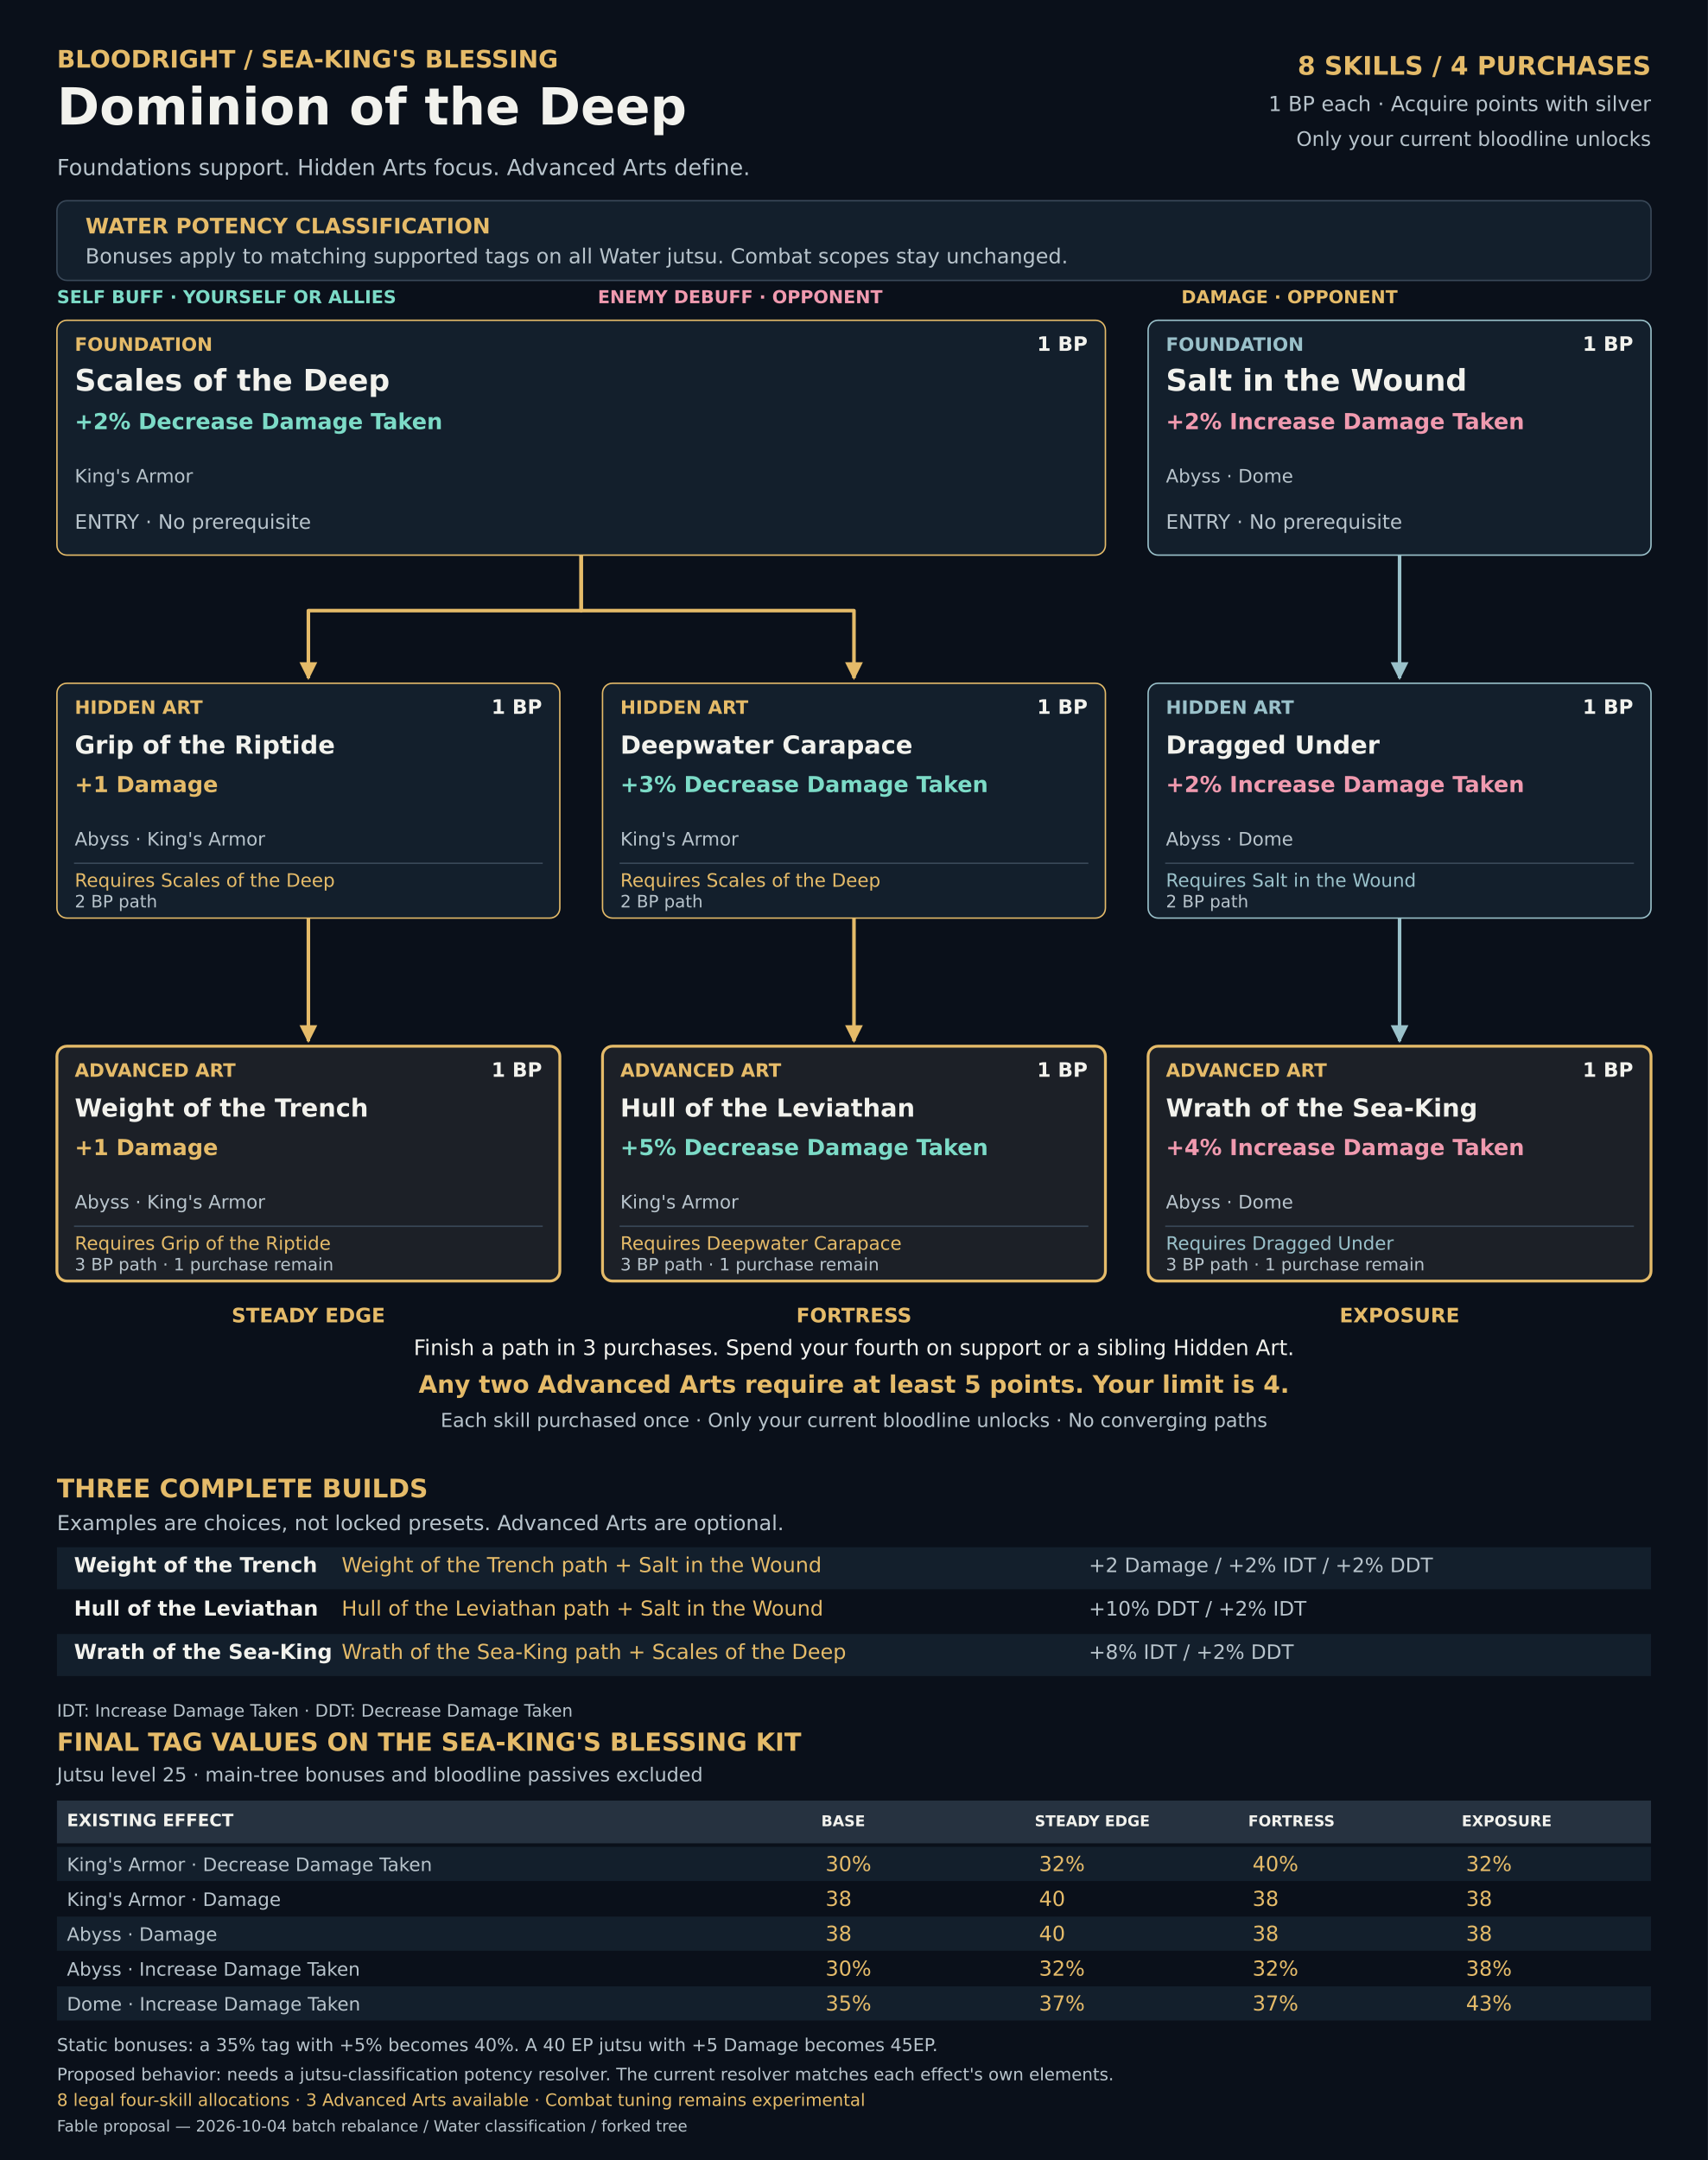
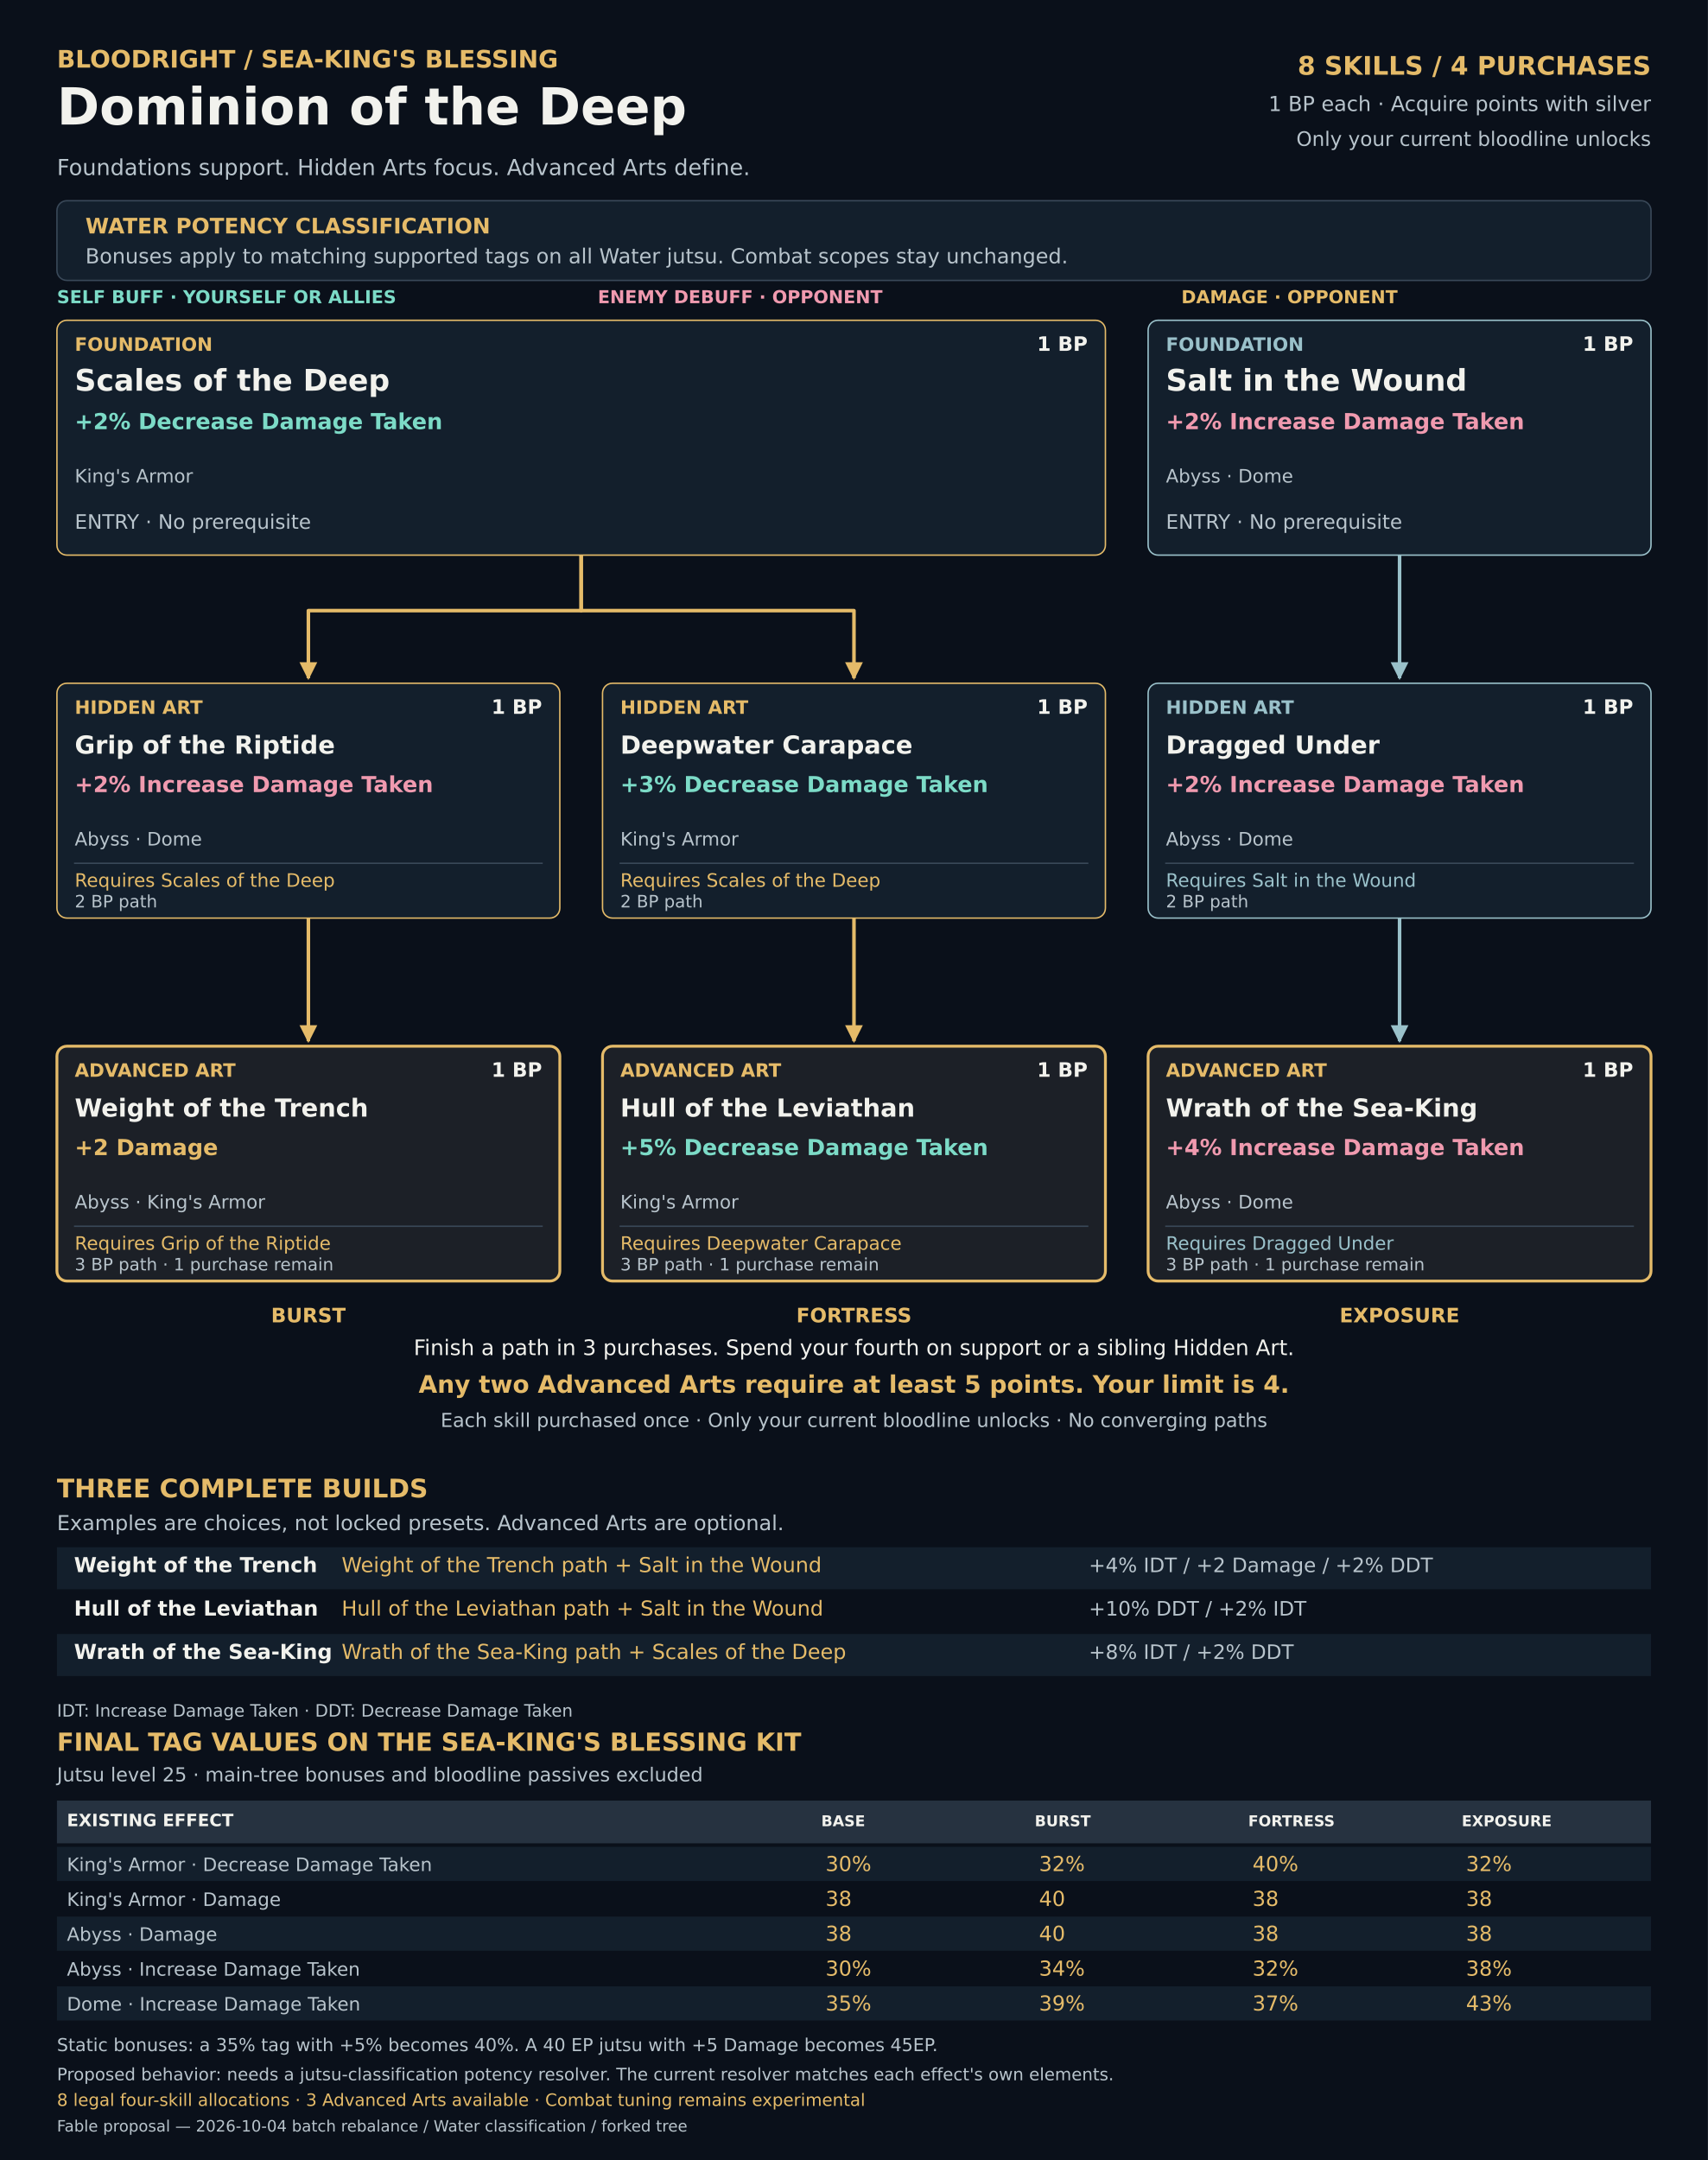
<svg xmlns="http://www.w3.org/2000/svg" width="2400" height="3035" viewBox="0 0 2400 3035" role="img" aria-labelledby="title desc">
  <defs>
    <marker id="arrow-0" viewBox="0 0 10 10" refX="9" refY="5" markerWidth="5" markerHeight="5" orient="auto">
      <path d="M0 0L10 5L0 10Z" fill="#e5bb69" />
    </marker>
    <marker id="arrow-1" viewBox="0 0 10 10" refX="9" refY="5" markerWidth="5" markerHeight="5" orient="auto">
      <path d="M0 0L10 5L0 10Z" fill="#9ac1ca" />
    </marker>
    <marker id="arrow-2" viewBox="0 0 10 10" refX="9" refY="5" markerWidth="5" markerHeight="5" orient="auto">
      <path d="M0 0L10 5L0 10Z" fill="#b8d98d" />
    </marker>
    <marker id="arrow-3" viewBox="0 0 10 10" refX="9" refY="5" markerWidth="5" markerHeight="5" orient="auto">
      <path d="M0 0L10 5L0 10Z" fill="#d9a6e0" />
    </marker>
  </defs>
  <g font-family="DejaVu Sans, sans-serif">
    <rect x="0" y="0" width="2400" height="3035" rx="0" fill="#0a101a" />
    <text x="80" y="95" font-size="34" font-weight="700" fill="#e5bb69" text-anchor="start">BLOODRIGHT / SEA-KING'S BLESSING</text>
    <text x="80" y="175" font-size="72" font-weight="700" fill="#f2f2ed" text-anchor="start">Dominion of the Deep</text>
    <text x="80" y="246" font-size="31" font-weight="400" fill="#b8c4cc" text-anchor="start">Foundations support. Hidden Arts focus. Advanced Arts define.</text>
    <text x="2320" y="105" font-size="36" font-weight="700" fill="#e5bb69" text-anchor="end">8 SKILLS  /  4 PURCHASES</text>
    <text x="2320" y="156" font-size="29" font-weight="400" fill="#b8c4cc" text-anchor="end">1 BP each · Acquire points with silver</text>
    <text x="2320" y="205" font-size="28" font-weight="400" fill="#b8c4cc" text-anchor="end">Only your current bloodline unlocks</text>
    <rect x="80" y="282" width="2240" height="112" rx="14" fill="#131f2c" stroke="#394858" stroke-width="2" />
    <text x="120" y="328" font-size="30" font-weight="700" fill="#e5bb69" text-anchor="start">WATER POTENCY CLASSIFICATION</text>
    <text x="120" y="370" font-size="29" font-weight="400" fill="#b8c4cc" text-anchor="start">Bonuses apply to matching supported tags on all Water jutsu. Combat scopes stay unchanged.</text>
    <text x="80" y="426" font-size="25" font-weight="700" fill="#7cdbc7" text-anchor="start">SELF BUFF · YOURSELF OR ALLIES</text>
    <text x="840" y="426" font-size="25" font-weight="700" fill="#f09aaf" text-anchor="start">ENEMY DEBUFF · OPPONENT</text>
    <text x="1660" y="426" font-size="25" font-weight="700" fill="#e5bb69" text-anchor="start">DAMAGE · OPPONENT</text>
    <path id="edge-02-03" data-from="02" data-to="03" d="M433.333 1290 V1463" fill="none" stroke="#e5bb69" stroke-width="5" stroke-linejoin="round" marker-end="url(#arrow-0)" />
    <path id="edge-04-05" data-from="04" data-to="05" d="M1200 1290 V1463" fill="none" stroke="#e5bb69" stroke-width="5" stroke-linejoin="round" marker-end="url(#arrow-0)" />
    <path id="edge-01-02" data-from="01" data-to="02" d="M816.667 780 V858 H433.333 V953" fill="none" stroke="#e5bb69" stroke-width="5" stroke-linejoin="round" marker-end="url(#arrow-0)" />
    <path id="edge-01-04" data-from="01" data-to="04" d="M816.667 780 V858 H1200 V953" fill="none" stroke="#e5bb69" stroke-width="5" stroke-linejoin="round" marker-end="url(#arrow-0)" />
    <path id="edge-07-08" data-from="07" data-to="08" d="M1966.67 1290 V1463" fill="none" stroke="#9ac1ca" stroke-width="5" stroke-linejoin="round" marker-end="url(#arrow-1)" />
    <path id="edge-06-07" data-from="06" data-to="07" d="M1966.67 780 V953" fill="none" stroke="#9ac1ca" stroke-width="5" stroke-linejoin="round" marker-end="url(#arrow-1)" />
    <g id="node-01" data-cost="1" data-prerequisites="" data-potency-classification="Water">
      <rect x="80" y="450" width="1473.33" height="330" rx="14" fill="#131f2c" stroke="#e5bb69" stroke-width="2" />
      <text x="105.0" y="493" font-size="26" font-weight="700" fill="#e5bb69" text-anchor="start">FOUNDATION</text>
      <text x="1528.333" y="493" font-size="28" font-weight="700" fill="#f2f2ed" text-anchor="end">1 BP</text>
      <text x="105.0" y="549" font-size="42" font-weight="700" fill="#f2f2ed" text-anchor="start">Scales of the Deep</text>
      <text x="105.0" y="603" font-size="31" font-weight="700" fill="#7cdbc7" text-anchor="start">+2% Decrease Damage Taken</text>
      <text x="105.0" y="678" font-size="26" font-weight="400" fill="#b8c4cc" text-anchor="start">King's Armor</text>
      <text x="105.0" y="743" font-size="28" font-weight="400" fill="#b8c4cc" text-anchor="start">ENTRY · No prerequisite</text>
    </g>
    <g id="node-06" data-cost="1" data-prerequisites="" data-potency-classification="Water">
      <rect x="1613.33" y="450" width="706.667" height="330" rx="14" fill="#131f2c" stroke="#9ac1ca" stroke-width="2" />
      <text x="1638.333" y="493" font-size="26" font-weight="700" fill="#9ac1ca" text-anchor="start">FOUNDATION</text>
      <text x="2295.0" y="493" font-size="28" font-weight="700" fill="#f2f2ed" text-anchor="end">1 BP</text>
      <text x="1638.333" y="549" font-size="42" font-weight="700" fill="#f2f2ed" text-anchor="start">Salt in the Wound</text>
      <text x="1638.333" y="603" font-size="31" font-weight="700" fill="#f09aaf" text-anchor="start">+2% Increase Damage Taken</text>
      <text x="1638.333" y="678" font-size="26" font-weight="400" fill="#b8c4cc" text-anchor="start">Abyss · Dome</text>
      <text x="1638.333" y="743" font-size="28" font-weight="400" fill="#b8c4cc" text-anchor="start">ENTRY · No prerequisite</text>
    </g>
    <g id="node-02" data-cost="1" data-prerequisites="01" data-potency-classification="Water">
      <rect x="80" y="960" width="706.667" height="330" rx="14" fill="#131f2c" stroke="#e5bb69" stroke-width="2" />
      <text x="105.0" y="1003" font-size="26" font-weight="700" fill="#e5bb69" text-anchor="start">HIDDEN ART</text>
      <text x="761.667" y="1003" font-size="28" font-weight="700" fill="#f2f2ed" text-anchor="end">1 BP</text>
      <text x="105.0" y="1059" font-size="35" font-weight="700" fill="#f2f2ed" text-anchor="start">Grip of the Riptide</text>
-       <text x="105.0" y="1113" font-size="31" font-weight="700" fill="#e5bb69" text-anchor="start">+1 Damage</text>
-       <text x="105.0" y="1188" font-size="26" font-weight="400" fill="#b8c4cc" text-anchor="start">Abyss · King's Armor</text>
+       <text x="105.0" y="1113" font-size="31" font-weight="700" fill="#f09aaf" text-anchor="start">+2% Increase Damage Taken</text>
+       <text x="105.0" y="1188" font-size="26" font-weight="400" fill="#b8c4cc" text-anchor="start">Abyss · Dome</text>
      <path d="M104 1213 L762.667 1213" fill="none" stroke="#394858" stroke-width="2" />
      <text x="105.0" y="1246" font-size="26" font-weight="400" fill="#e5bb69" text-anchor="start">Requires Scales of the Deep</text>
      <text x="105.0" y="1275" font-size="24" font-weight="400" fill="#b8c4cc" text-anchor="start">2 BP path</text>
    </g>
    <g id="node-04" data-cost="1" data-prerequisites="01" data-potency-classification="Water">
      <rect x="846.667" y="960" width="706.667" height="330" rx="14" fill="#131f2c" stroke="#e5bb69" stroke-width="2" />
      <text x="871.667" y="1003" font-size="26" font-weight="700" fill="#e5bb69" text-anchor="start">HIDDEN ART</text>
      <text x="1528.333" y="1003" font-size="28" font-weight="700" fill="#f2f2ed" text-anchor="end">1 BP</text>
      <text x="871.667" y="1059" font-size="35" font-weight="700" fill="#f2f2ed" text-anchor="start">Deepwater Carapace</text>
      <text x="871.667" y="1113" font-size="31" font-weight="700" fill="#7cdbc7" text-anchor="start">+3% Decrease Damage Taken</text>
      <text x="871.667" y="1188" font-size="26" font-weight="400" fill="#b8c4cc" text-anchor="start">King's Armor</text>
      <path d="M870.667 1213 L1529.33 1213" fill="none" stroke="#394858" stroke-width="2" />
      <text x="871.667" y="1246" font-size="26" font-weight="400" fill="#e5bb69" text-anchor="start">Requires Scales of the Deep</text>
      <text x="871.667" y="1275" font-size="24" font-weight="400" fill="#b8c4cc" text-anchor="start">2 BP path</text>
    </g>
    <g id="node-07" data-cost="1" data-prerequisites="06" data-potency-classification="Water">
      <rect x="1613.33" y="960" width="706.667" height="330" rx="14" fill="#131f2c" stroke="#9ac1ca" stroke-width="2" />
      <text x="1638.333" y="1003" font-size="26" font-weight="700" fill="#9ac1ca" text-anchor="start">HIDDEN ART</text>
      <text x="2295.0" y="1003" font-size="28" font-weight="700" fill="#f2f2ed" text-anchor="end">1 BP</text>
      <text x="1638.333" y="1059" font-size="35" font-weight="700" fill="#f2f2ed" text-anchor="start">Dragged Under</text>
      <text x="1638.333" y="1113" font-size="31" font-weight="700" fill="#f09aaf" text-anchor="start">+2% Increase Damage Taken</text>
      <text x="1638.333" y="1188" font-size="26" font-weight="400" fill="#b8c4cc" text-anchor="start">Abyss · Dome</text>
      <path d="M1637.33 1213 L2296 1213" fill="none" stroke="#394858" stroke-width="2" />
      <text x="1638.333" y="1246" font-size="26" font-weight="400" fill="#9ac1ca" text-anchor="start">Requires Salt in the Wound</text>
      <text x="1638.333" y="1275" font-size="24" font-weight="400" fill="#b8c4cc" text-anchor="start">2 BP path</text>
    </g>
    <g id="node-03" data-cost="1" data-prerequisites="02" data-potency-classification="Water">
      <rect x="80" y="1470" width="706.667" height="330" rx="14" fill="#1c2027" stroke="#e5bb69" stroke-width="4" />
      <text x="105.0" y="1513" font-size="26" font-weight="700" fill="#e5bb69" text-anchor="start">ADVANCED ART</text>
      <text x="761.667" y="1513" font-size="28" font-weight="700" fill="#f2f2ed" text-anchor="end">1 BP</text>
      <text x="105.0" y="1569" font-size="35" font-weight="700" fill="#f2f2ed" text-anchor="start">Weight of the Trench</text>
-       <text x="105.0" y="1623" font-size="31" font-weight="700" fill="#e5bb69" text-anchor="start">+1 Damage</text>
+       <text x="105.0" y="1623" font-size="31" font-weight="700" fill="#e5bb69" text-anchor="start">+2 Damage</text>
      <text x="105.0" y="1698" font-size="26" font-weight="400" fill="#b8c4cc" text-anchor="start">Abyss · King's Armor</text>
      <path d="M104 1723 L762.667 1723" fill="none" stroke="#394858" stroke-width="2" />
      <text x="105.0" y="1756" font-size="26" font-weight="400" fill="#e5bb69" text-anchor="start">Requires Grip of the Riptide</text>
      <text x="105.0" y="1785" font-size="24" font-weight="400" fill="#b8c4cc" text-anchor="start">3 BP path · 1 purchase remain</text>
    </g>
    <g id="node-05" data-cost="1" data-prerequisites="04" data-potency-classification="Water">
      <rect x="846.667" y="1470" width="706.667" height="330" rx="14" fill="#1c2027" stroke="#e5bb69" stroke-width="4" />
      <text x="871.667" y="1513" font-size="26" font-weight="700" fill="#e5bb69" text-anchor="start">ADVANCED ART</text>
      <text x="1528.333" y="1513" font-size="28" font-weight="700" fill="#f2f2ed" text-anchor="end">1 BP</text>
      <text x="871.667" y="1569" font-size="35" font-weight="700" fill="#f2f2ed" text-anchor="start">Hull of the Leviathan</text>
      <text x="871.667" y="1623" font-size="31" font-weight="700" fill="#7cdbc7" text-anchor="start">+5% Decrease Damage Taken</text>
      <text x="871.667" y="1698" font-size="26" font-weight="400" fill="#b8c4cc" text-anchor="start">King's Armor</text>
      <path d="M870.667 1723 L1529.33 1723" fill="none" stroke="#394858" stroke-width="2" />
      <text x="871.667" y="1756" font-size="26" font-weight="400" fill="#e5bb69" text-anchor="start">Requires Deepwater Carapace</text>
      <text x="871.667" y="1785" font-size="24" font-weight="400" fill="#b8c4cc" text-anchor="start">3 BP path · 1 purchase remain</text>
    </g>
    <g id="node-08" data-cost="1" data-prerequisites="07" data-potency-classification="Water">
      <rect x="1613.33" y="1470" width="706.667" height="330" rx="14" fill="#1c2027" stroke="#e5bb69" stroke-width="4" />
      <text x="1638.333" y="1513" font-size="26" font-weight="700" fill="#e5bb69" text-anchor="start">ADVANCED ART</text>
      <text x="2295.0" y="1513" font-size="28" font-weight="700" fill="#f2f2ed" text-anchor="end">1 BP</text>
      <text x="1638.333" y="1569" font-size="35" font-weight="700" fill="#f2f2ed" text-anchor="start">Wrath of the Sea-King</text>
      <text x="1638.333" y="1623" font-size="31" font-weight="700" fill="#f09aaf" text-anchor="start">+4% Increase Damage Taken</text>
      <text x="1638.333" y="1698" font-size="26" font-weight="400" fill="#b8c4cc" text-anchor="start">Abyss · Dome</text>
      <path d="M1637.33 1723 L2296 1723" fill="none" stroke="#394858" stroke-width="2" />
      <text x="1638.333" y="1756" font-size="26" font-weight="400" fill="#9ac1ca" text-anchor="start">Requires Dragged Under</text>
      <text x="1638.333" y="1785" font-size="24" font-weight="400" fill="#b8c4cc" text-anchor="start">3 BP path · 1 purchase remain</text>
    </g>
-     <text x="433.333" y="1858" font-size="28" font-weight="700" fill="#e5bb69" text-anchor="middle">STEADY EDGE</text>
+     <text x="433.333" y="1858" font-size="28" font-weight="700" fill="#e5bb69" text-anchor="middle">BURST</text>
    <text x="1200.0" y="1858" font-size="28" font-weight="700" fill="#e5bb69" text-anchor="middle">FORTRESS</text>
    <text x="1966.667" y="1858" font-size="28" font-weight="700" fill="#e5bb69" text-anchor="middle">EXPOSURE</text>
    <text x="1200.0" y="1904" font-size="30" font-weight="400" fill="#f2f2ed" text-anchor="middle">Finish a path in 3 purchases. Spend your fourth on support or a sibling Hidden Art.</text>
    <text x="1200.0" y="1957" font-size="34" font-weight="700" fill="#e5bb69" text-anchor="middle">Any two Advanced Arts require at least 5 points. Your limit is 4.</text>
    <text x="1200.0" y="2005" font-size="27" font-weight="400" fill="#b8c4cc" text-anchor="middle">Each skill purchased once · Only your current bloodline unlocks · No converging paths</text>
    <text x="80" y="2104" font-size="36" font-weight="700" fill="#e5bb69" text-anchor="start">THREE COMPLETE BUILDS</text>
    <text x="80" y="2150" font-size="29" font-weight="400" fill="#b8c4cc" text-anchor="start">Examples are choices, not locked presets. Advanced Arts are optional.</text>
    <rect x="80" y="2174" width="2240" height="59" rx="0" fill="#131f2c" />
    <text x="104" y="2209" font-size="29" font-weight="700" fill="#f2f2ed" text-anchor="start">Weight of the Trench</text>
    <text x="480" y="2209" font-size="29" font-weight="400" fill="#e5bb69" text-anchor="start">Weight of the Trench path + Salt in the Wound</text>
-     <text x="1530" y="2209" font-size="28" font-weight="400" fill="#b8c4cc" text-anchor="start">+2 Damage / +2% IDT / +2% DDT</text>
+     <text x="1530" y="2209" font-size="28" font-weight="400" fill="#b8c4cc" text-anchor="start">+4% IDT / +2 Damage / +2% DDT</text>
    <rect x="80" y="2235" width="2240" height="59" rx="0" fill="#0a101a" />
    <text x="104" y="2270" font-size="29" font-weight="700" fill="#f2f2ed" text-anchor="start">Hull of the Leviathan</text>
    <text x="480" y="2270" font-size="29" font-weight="400" fill="#e5bb69" text-anchor="start">Hull of the Leviathan path + Salt in the Wound</text>
    <text x="1530" y="2270" font-size="28" font-weight="400" fill="#b8c4cc" text-anchor="start">+10% DDT / +2% IDT</text>
    <rect x="80" y="2296" width="2240" height="59" rx="0" fill="#131f2c" />
    <text x="104" y="2331" font-size="29" font-weight="700" fill="#f2f2ed" text-anchor="start">Wrath of the Sea-King</text>
    <text x="480" y="2331" font-size="29" font-weight="400" fill="#e5bb69" text-anchor="start">Wrath of the Sea-King path + Scales of the Deep</text>
    <text x="1530" y="2331" font-size="28" font-weight="400" fill="#b8c4cc" text-anchor="start">+8% IDT / +2% DDT</text>
    <text x="80" y="2412" font-size="24" font-weight="400" fill="#b8c4cc" text-anchor="start">IDT: Increase Damage Taken · DDT: Decrease Damage Taken</text>
    <text x="80" y="2460" font-size="35" font-weight="700" fill="#e5bb69" text-anchor="start">FINAL TAG VALUES ON THE SEA-KING'S BLESSING KIT</text>
    <text x="80" y="2503" font-size="27" font-weight="400" fill="#b8c4cc" text-anchor="start">Jutsu level 25 · main-tree bonuses and bloodline passives excluded</text>
    <rect x="80" y="2530" width="2240" height="60" rx="0" fill="#263240" />
    <text x="94" y="2566" font-size="24" font-weight="700" fill="#f2f2ed" text-anchor="start">EXISTING EFFECT</text>
    <text x="1154.0" y="2566" font-size="21" font-weight="700" fill="#f2f2ed" text-anchor="start">BASE</text>
-     <text x="1454.0" y="2566" font-size="21" font-weight="700" fill="#f2f2ed" text-anchor="start">STEADY EDGE</text>
+     <text x="1454.0" y="2566" font-size="21" font-weight="700" fill="#f2f2ed" text-anchor="start">BURST</text>
    <text x="1754.0" y="2566" font-size="21" font-weight="700" fill="#f2f2ed" text-anchor="start">FORTRESS</text>
    <text x="2054.0" y="2566" font-size="21" font-weight="700" fill="#f2f2ed" text-anchor="start">EXPOSURE</text>
    <rect x="80" y="2595" width="2240" height="48" rx="0" fill="#131f2c" />
    <text x="94" y="2629" font-size="26" font-weight="400" fill="#b8c4cc" text-anchor="start">King's Armor · Decrease Damage Taken</text>
    <text x="1160.0" y="2629" font-size="29" font-weight="400" fill="#e5bb69" text-anchor="start">30%</text>
    <text x="1460.0" y="2629" font-size="29" font-weight="400" fill="#e5bb69" text-anchor="start">32%</text>
    <text x="1760.0" y="2629" font-size="29" font-weight="400" fill="#e5bb69" text-anchor="start">40%</text>
    <text x="2060.0" y="2629" font-size="29" font-weight="400" fill="#e5bb69" text-anchor="start">32%</text>
    <text x="94" y="2678" font-size="26" font-weight="400" fill="#b8c4cc" text-anchor="start">King's Armor · Damage</text>
    <text x="1160.0" y="2678" font-size="29" font-weight="400" fill="#e5bb69" text-anchor="start">38</text>
    <text x="1460.0" y="2678" font-size="29" font-weight="400" fill="#e5bb69" text-anchor="start">40</text>
    <text x="1760.0" y="2678" font-size="29" font-weight="400" fill="#e5bb69" text-anchor="start">38</text>
    <text x="2060.0" y="2678" font-size="29" font-weight="400" fill="#e5bb69" text-anchor="start">38</text>
    <rect x="80" y="2693" width="2240" height="48" rx="0" fill="#131f2c" />
    <text x="94" y="2727" font-size="26" font-weight="400" fill="#b8c4cc" text-anchor="start">Abyss · Damage</text>
    <text x="1160.0" y="2727" font-size="29" font-weight="400" fill="#e5bb69" text-anchor="start">38</text>
    <text x="1460.0" y="2727" font-size="29" font-weight="400" fill="#e5bb69" text-anchor="start">40</text>
    <text x="1760.0" y="2727" font-size="29" font-weight="400" fill="#e5bb69" text-anchor="start">38</text>
    <text x="2060.0" y="2727" font-size="29" font-weight="400" fill="#e5bb69" text-anchor="start">38</text>
    <text x="94" y="2776" font-size="26" font-weight="400" fill="#b8c4cc" text-anchor="start">Abyss · Increase Damage Taken</text>
    <text x="1160.0" y="2776" font-size="29" font-weight="400" fill="#e5bb69" text-anchor="start">30%</text>
-     <text x="1460.0" y="2776" font-size="29" font-weight="400" fill="#e5bb69" text-anchor="start">32%</text>
+     <text x="1460.0" y="2776" font-size="29" font-weight="400" fill="#e5bb69" text-anchor="start">34%</text>
    <text x="1760.0" y="2776" font-size="29" font-weight="400" fill="#e5bb69" text-anchor="start">32%</text>
    <text x="2060.0" y="2776" font-size="29" font-weight="400" fill="#e5bb69" text-anchor="start">38%</text>
    <rect x="80" y="2791" width="2240" height="48" rx="0" fill="#131f2c" />
    <text x="94" y="2825" font-size="26" font-weight="400" fill="#b8c4cc" text-anchor="start">Dome · Increase Damage Taken</text>
    <text x="1160.0" y="2825" font-size="29" font-weight="400" fill="#e5bb69" text-anchor="start">35%</text>
-     <text x="1460.0" y="2825" font-size="29" font-weight="400" fill="#e5bb69" text-anchor="start">37%</text>
+     <text x="1460.0" y="2825" font-size="29" font-weight="400" fill="#e5bb69" text-anchor="start">39%</text>
    <text x="1760.0" y="2825" font-size="29" font-weight="400" fill="#e5bb69" text-anchor="start">37%</text>
    <text x="2060.0" y="2825" font-size="29" font-weight="400" fill="#e5bb69" text-anchor="start">43%</text>
    <text x="80" y="2882" font-size="25" font-weight="400" fill="#b8c4cc" text-anchor="start">Static bonuses: a 35% tag with +5% becomes 40%. A 40 EP jutsu with +5 Damage becomes 45EP.</text>
    <text x="80" y="2923" font-size="24" font-weight="400" fill="#b8c4cc" text-anchor="start">Proposed behavior: needs a jutsu-classification potency resolver. The current resolver matches each effect's own elements.</text>
    <text x="80" y="2959" font-size="24" font-weight="400" fill="#e5bb69" text-anchor="start">8 legal four-skill allocations · 3 Advanced Arts available · Combat tuning remains experimental</text>
    <text x="80" y="2995" font-size="22" font-weight="400" fill="#b8c4cc" text-anchor="start">Fable proposal — 2026-10-04 batch rebalance / Water classification / forked tree</text>
  </g>
</svg>
